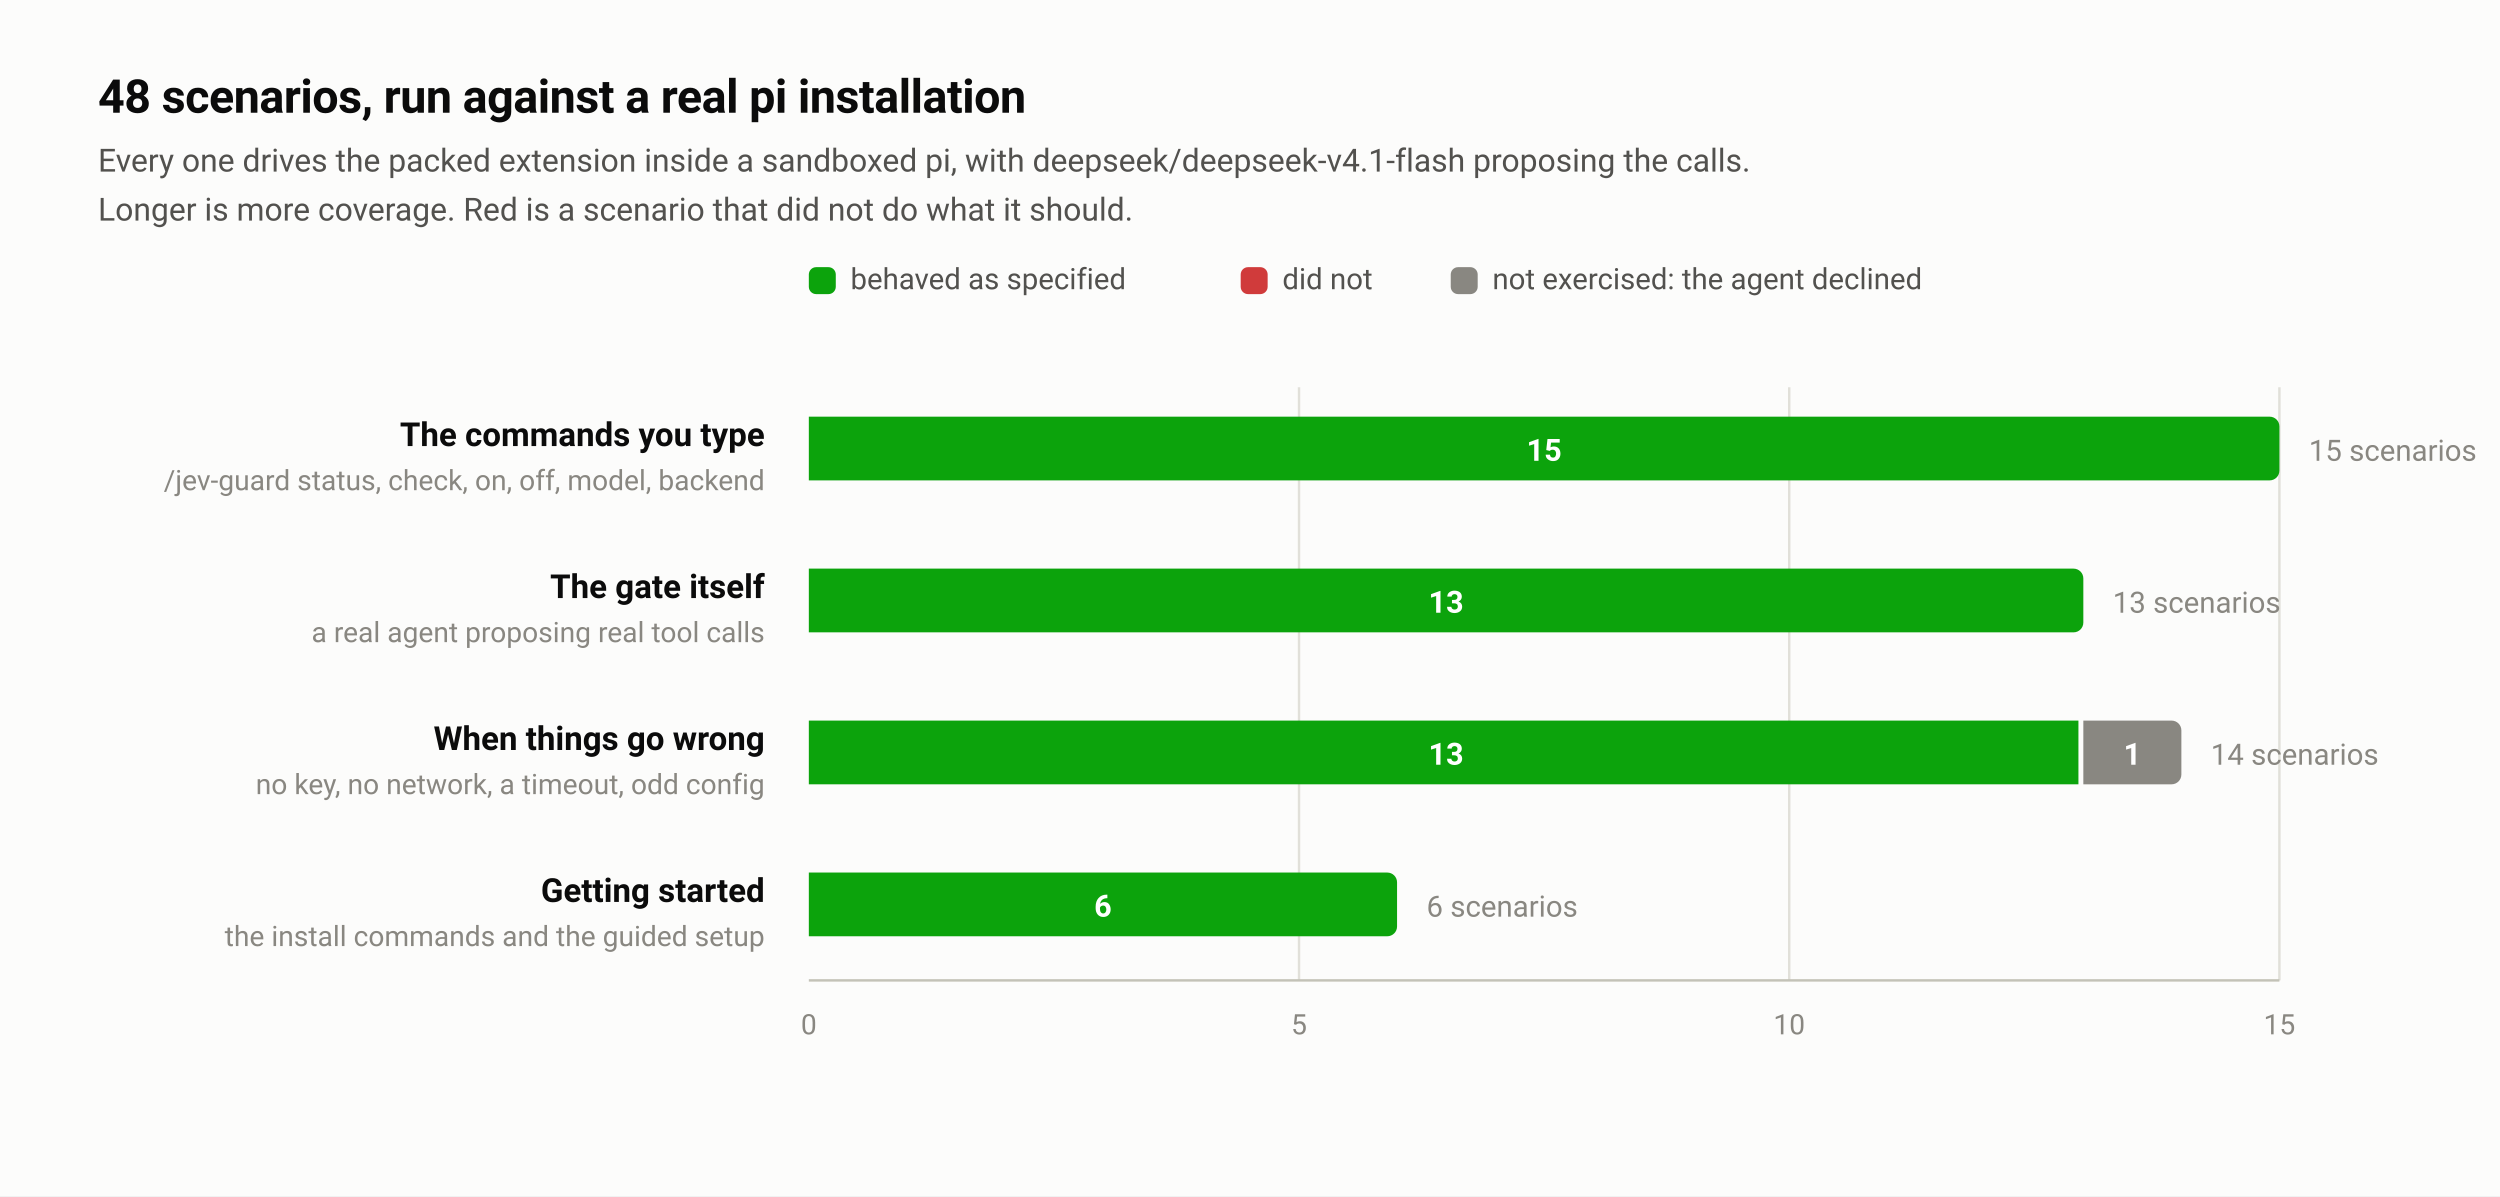
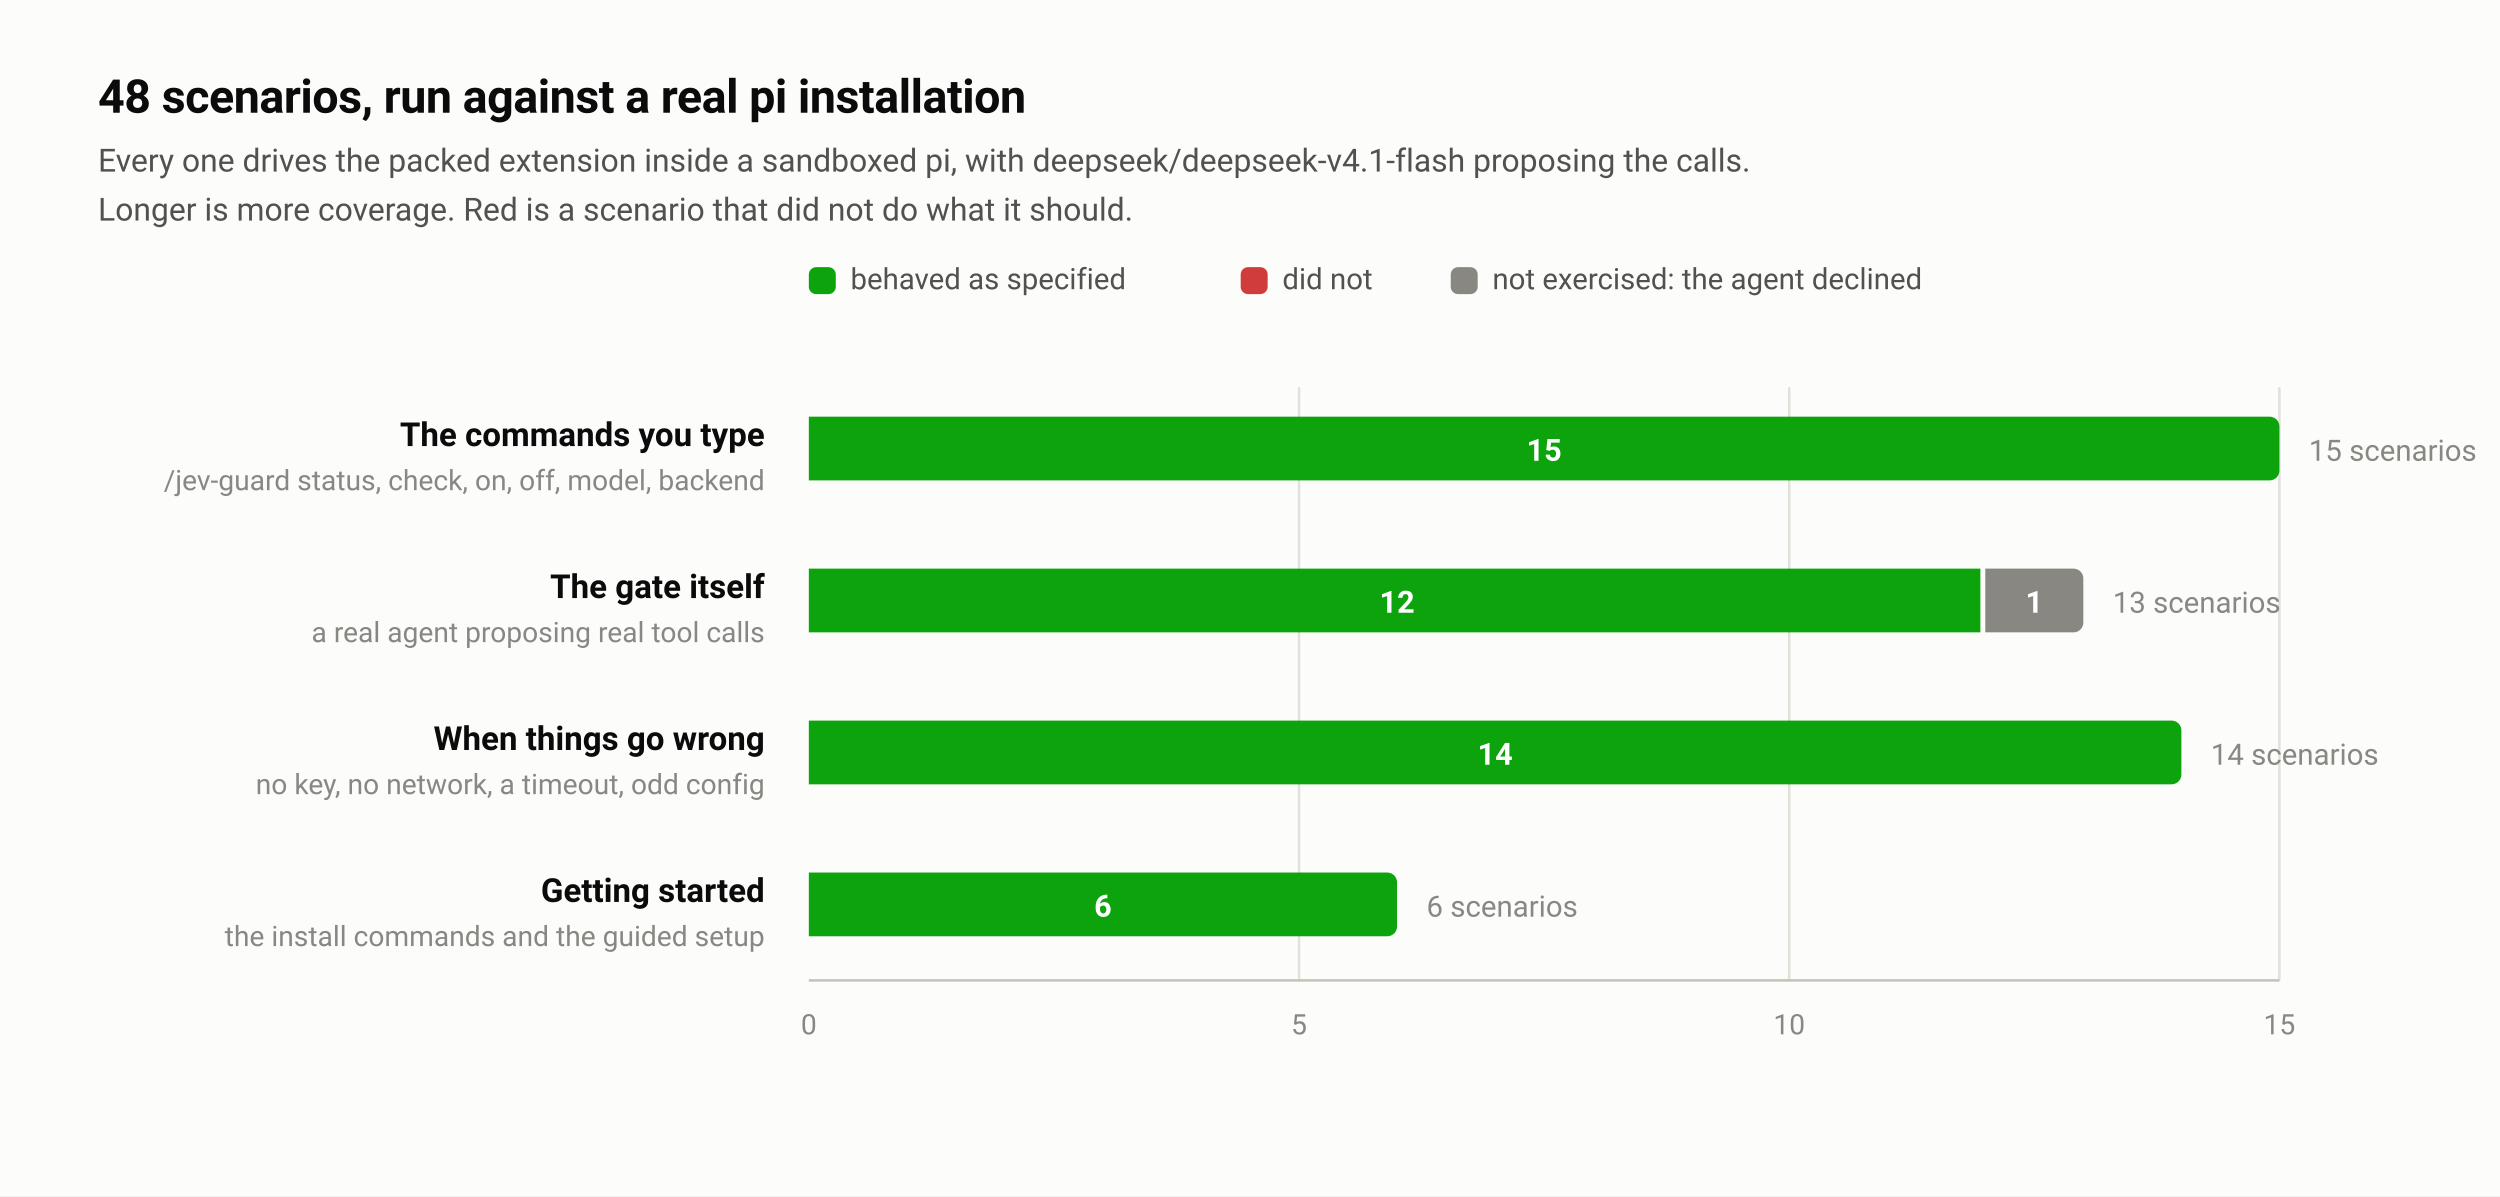
<svg xmlns="http://www.w3.org/2000/svg" viewBox="0 0 1020 488" width="1020" height="488" role="img" font-family="system-ui, -apple-system, 'Segoe UI', Roboto, sans-serif">
  <rect width="1020" height="488" fill="var(--jv-bg, #fcfcfb)" />
  <text x="40" y="46" font-size="19" font-weight="650" fill="var(--jv-text, #0b0b0b)" letter-spacing="-0.01em">48 scenarios, run against a real pi installation</text>
  <text x="40" y="70" font-size="13" fill="var(--jv-dim, #52514e)">Every one drives the packed extension inside a sandboxed pi, with deepseek/deepseek-v4.1-flash proposing the calls.</text>
  <text x="40" y="90" font-size="13" fill="var(--jv-dim, #52514e)">Longer is more coverage. Red is a scenario that did not do what it should.</text>
  <rect x="330" y="109" width="11" height="11" rx="3" fill="var(--jv-allow, #0ca30c)" />
  <text x="347" y="118" font-size="12" fill="var(--jv-dim, #52514e)">behaved as specified</text>
  <rect x="506.2" y="109" width="11" height="11" rx="3" fill="var(--jv-block, #d03b3b)" />
  <text x="523.2" y="118" font-size="12" fill="var(--jv-dim, #52514e)">did not</text>
  <rect x="591.9" y="109" width="11" height="11" rx="3" fill="var(--jv-muted, #898781)" />
  <text x="608.9" y="118" font-size="12" fill="var(--jv-dim, #52514e)">not exercised: the agent declined</text>
  <line x1="530" y1="158" x2="530" y2="400" stroke="var(--jv-grid, #e1e0d9)" stroke-width="1" />
  <line x1="730" y1="158" x2="730" y2="400" stroke="var(--jv-grid, #e1e0d9)" stroke-width="1" />
  <line x1="930" y1="158" x2="930" y2="400" stroke="var(--jv-grid, #e1e0d9)" stroke-width="1" />
  <line x1="330" y1="400" x2="930" y2="400" stroke="var(--jv-border, #c3c2b7)" stroke-width="1" />
  <text x="312" y="182" font-size="13.5" fill="var(--jv-text, #0b0b0b)" text-anchor="end" font-weight="650">The commands you type</text>
  <text x="312" y="200" font-size="11.5" fill="var(--jv-muted, #898781)" text-anchor="end">/jev-guard status, check, on, off, model, backend</text>
  <g class="mark-g">
    <path class="mark" d="M330,170H926A4,4 0 0 1 930,174V192A4,4 0 0 1 926,196H330V170Z" fill="var(--jv-allow, #0ca30c)" />
  </g>
  <text x="630" y="188" font-size="12.5" fill="#ffffff" text-anchor="middle" font-weight="700">15</text>
  <text x="942" y="188" font-size="12" fill="var(--jv-muted, #898781)" text-anchor="start">15 scenarios</text>
  <text x="312" y="244" font-size="13.5" fill="var(--jv-text, #0b0b0b)" text-anchor="end" font-weight="650">The gate itself</text>
  <text x="312" y="262" font-size="11.5" fill="var(--jv-muted, #898781)" text-anchor="end">a real agent proposing real tool calls</text>
  <g class="mark-g">
-     <path class="mark" d="M330,232H846A4,4 0 0 1 850,236V254A4,4 0 0 1 846,258H330V232Z" fill="var(--jv-allow, #0ca30c)" />
+     <path class="mark" d="M330,232H808V258H330V232Z" fill="var(--jv-allow, #0ca30c)" />
  </g>
-   <text x="590" y="250" font-size="12.5" fill="#ffffff" text-anchor="middle" font-weight="700">13</text>
+   <text x="570" y="250" font-size="12.5" fill="#ffffff" text-anchor="middle" font-weight="700">12</text>
+   <g class="mark-g">
+     <path class="mark" d="M810,232H846A4,4 0 0 1 850,236V254A4,4 0 0 1 846,258H810V232Z" fill="var(--jv-muted, #898781)" />
+   </g>
+   <text x="830" y="250" font-size="12.5" fill="#ffffff" text-anchor="middle" font-weight="700">1</text>
  <text x="862" y="250" font-size="12" fill="var(--jv-muted, #898781)" text-anchor="start">13 scenarios</text>
  <text x="312" y="306" font-size="13.5" fill="var(--jv-text, #0b0b0b)" text-anchor="end" font-weight="650">When things go wrong</text>
  <text x="312" y="324" font-size="11.5" fill="var(--jv-muted, #898781)" text-anchor="end">no key, no network, a timeout, odd config</text>
  <g class="mark-g">
-     <path class="mark" d="M330,294H848V320H330V294Z" fill="var(--jv-allow, #0ca30c)" />
+     <path class="mark" d="M330,294H886A4,4 0 0 1 890,298V316A4,4 0 0 1 886,320H330V294Z" fill="var(--jv-allow, #0ca30c)" />
  </g>
-   <text x="590" y="312" font-size="12.5" fill="#ffffff" text-anchor="middle" font-weight="700">13</text>
-   <g class="mark-g">
-     <path class="mark" d="M850,294H886A4,4 0 0 1 890,298V316A4,4 0 0 1 886,320H850V294Z" fill="var(--jv-muted, #898781)" />
-   </g>
-   <text x="870" y="312" font-size="12.5" fill="#ffffff" text-anchor="middle" font-weight="700">1</text>
+   <text x="610" y="312" font-size="12.5" fill="#ffffff" text-anchor="middle" font-weight="700">14</text>
  <text x="902" y="312" font-size="12" fill="var(--jv-muted, #898781)" text-anchor="start">14 scenarios</text>
  <text x="312" y="368" font-size="13.5" fill="var(--jv-text, #0b0b0b)" text-anchor="end" font-weight="650">Getting started</text>
  <text x="312" y="386" font-size="11.5" fill="var(--jv-muted, #898781)" text-anchor="end">the install commands and the guided setup</text>
  <g class="mark-g">
    <path class="mark" d="M330,356H566A4,4 0 0 1 570,360V378A4,4 0 0 1 566,382H330V356Z" fill="var(--jv-allow, #0ca30c)" />
  </g>
  <text x="450" y="374" font-size="12.5" fill="#ffffff" text-anchor="middle" font-weight="700">6</text>
  <text x="582" y="374" font-size="12" fill="var(--jv-muted, #898781)" text-anchor="start">6 scenarios</text>
  <text x="330" y="422" font-size="11.5" fill="var(--jv-muted, #898781)" text-anchor="middle" font-variant-numeric="tabular-nums">0</text>
  <text x="530" y="422" font-size="11.5" fill="var(--jv-muted, #898781)" text-anchor="middle" font-variant-numeric="tabular-nums">5</text>
  <text x="730" y="422" font-size="11.5" fill="var(--jv-muted, #898781)" text-anchor="middle" font-variant-numeric="tabular-nums">10</text>
  <text x="930" y="422" font-size="11.5" fill="var(--jv-muted, #898781)" text-anchor="middle" font-variant-numeric="tabular-nums">15</text>
</svg>
